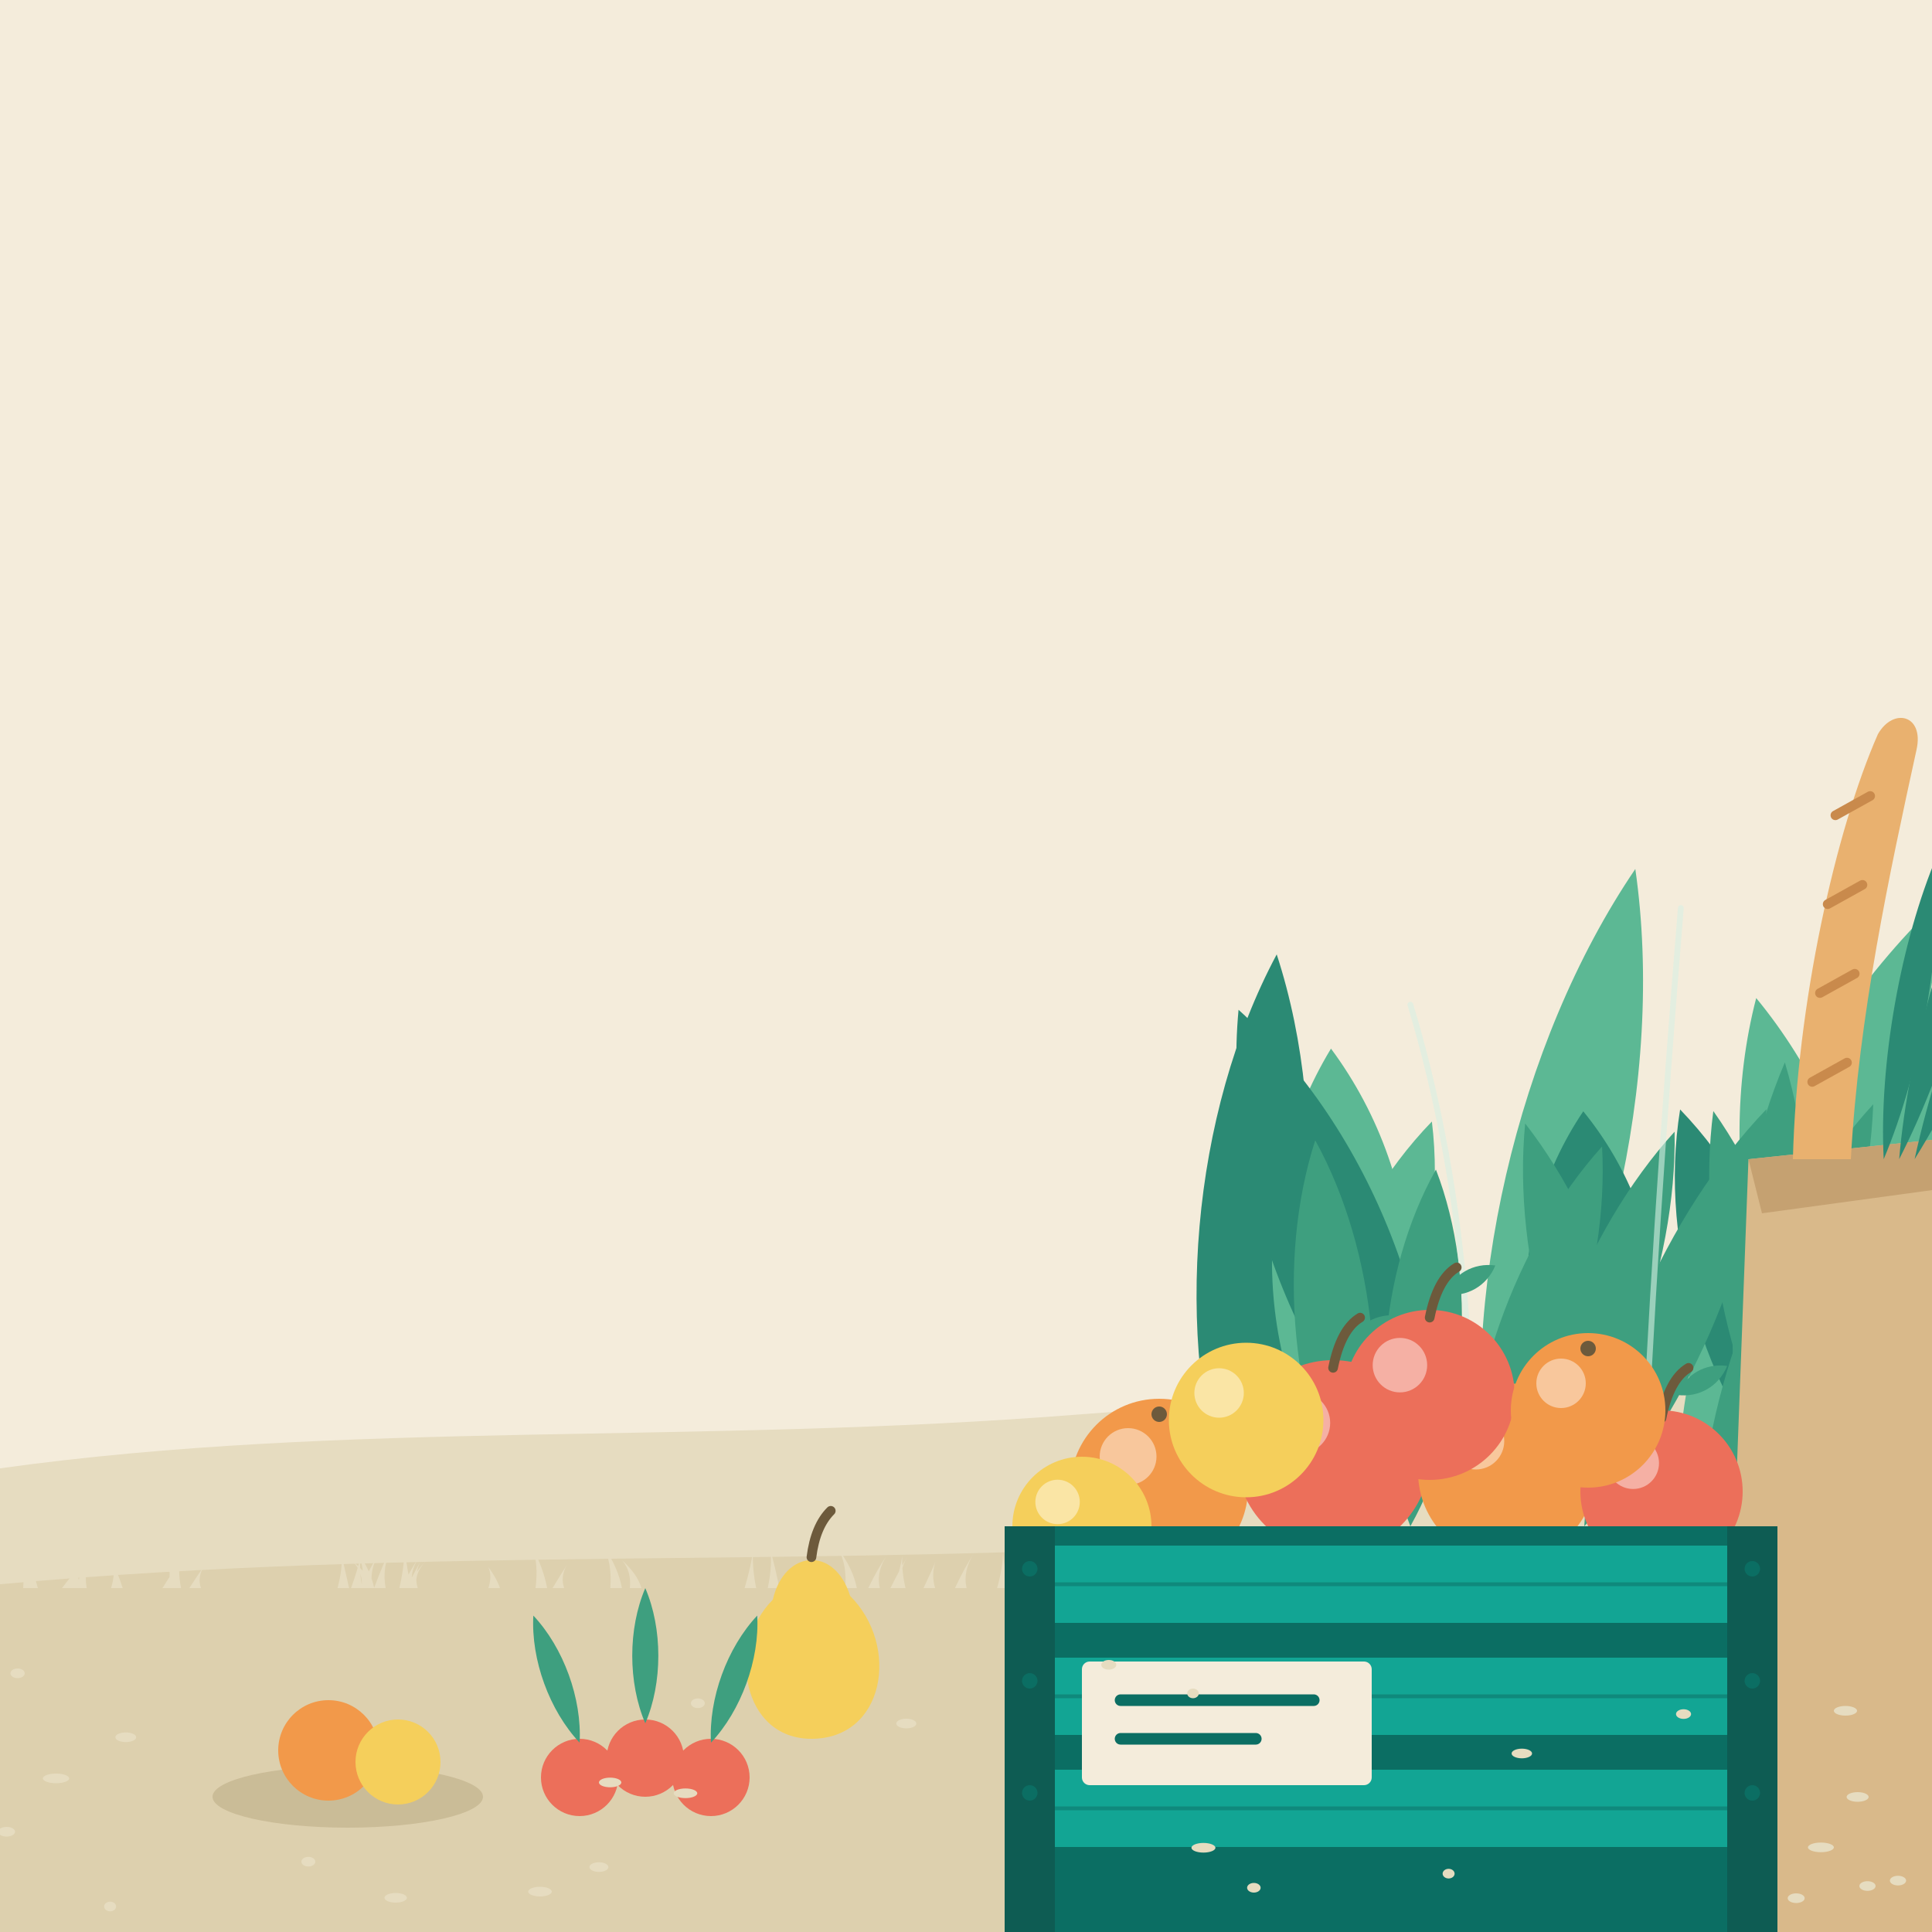
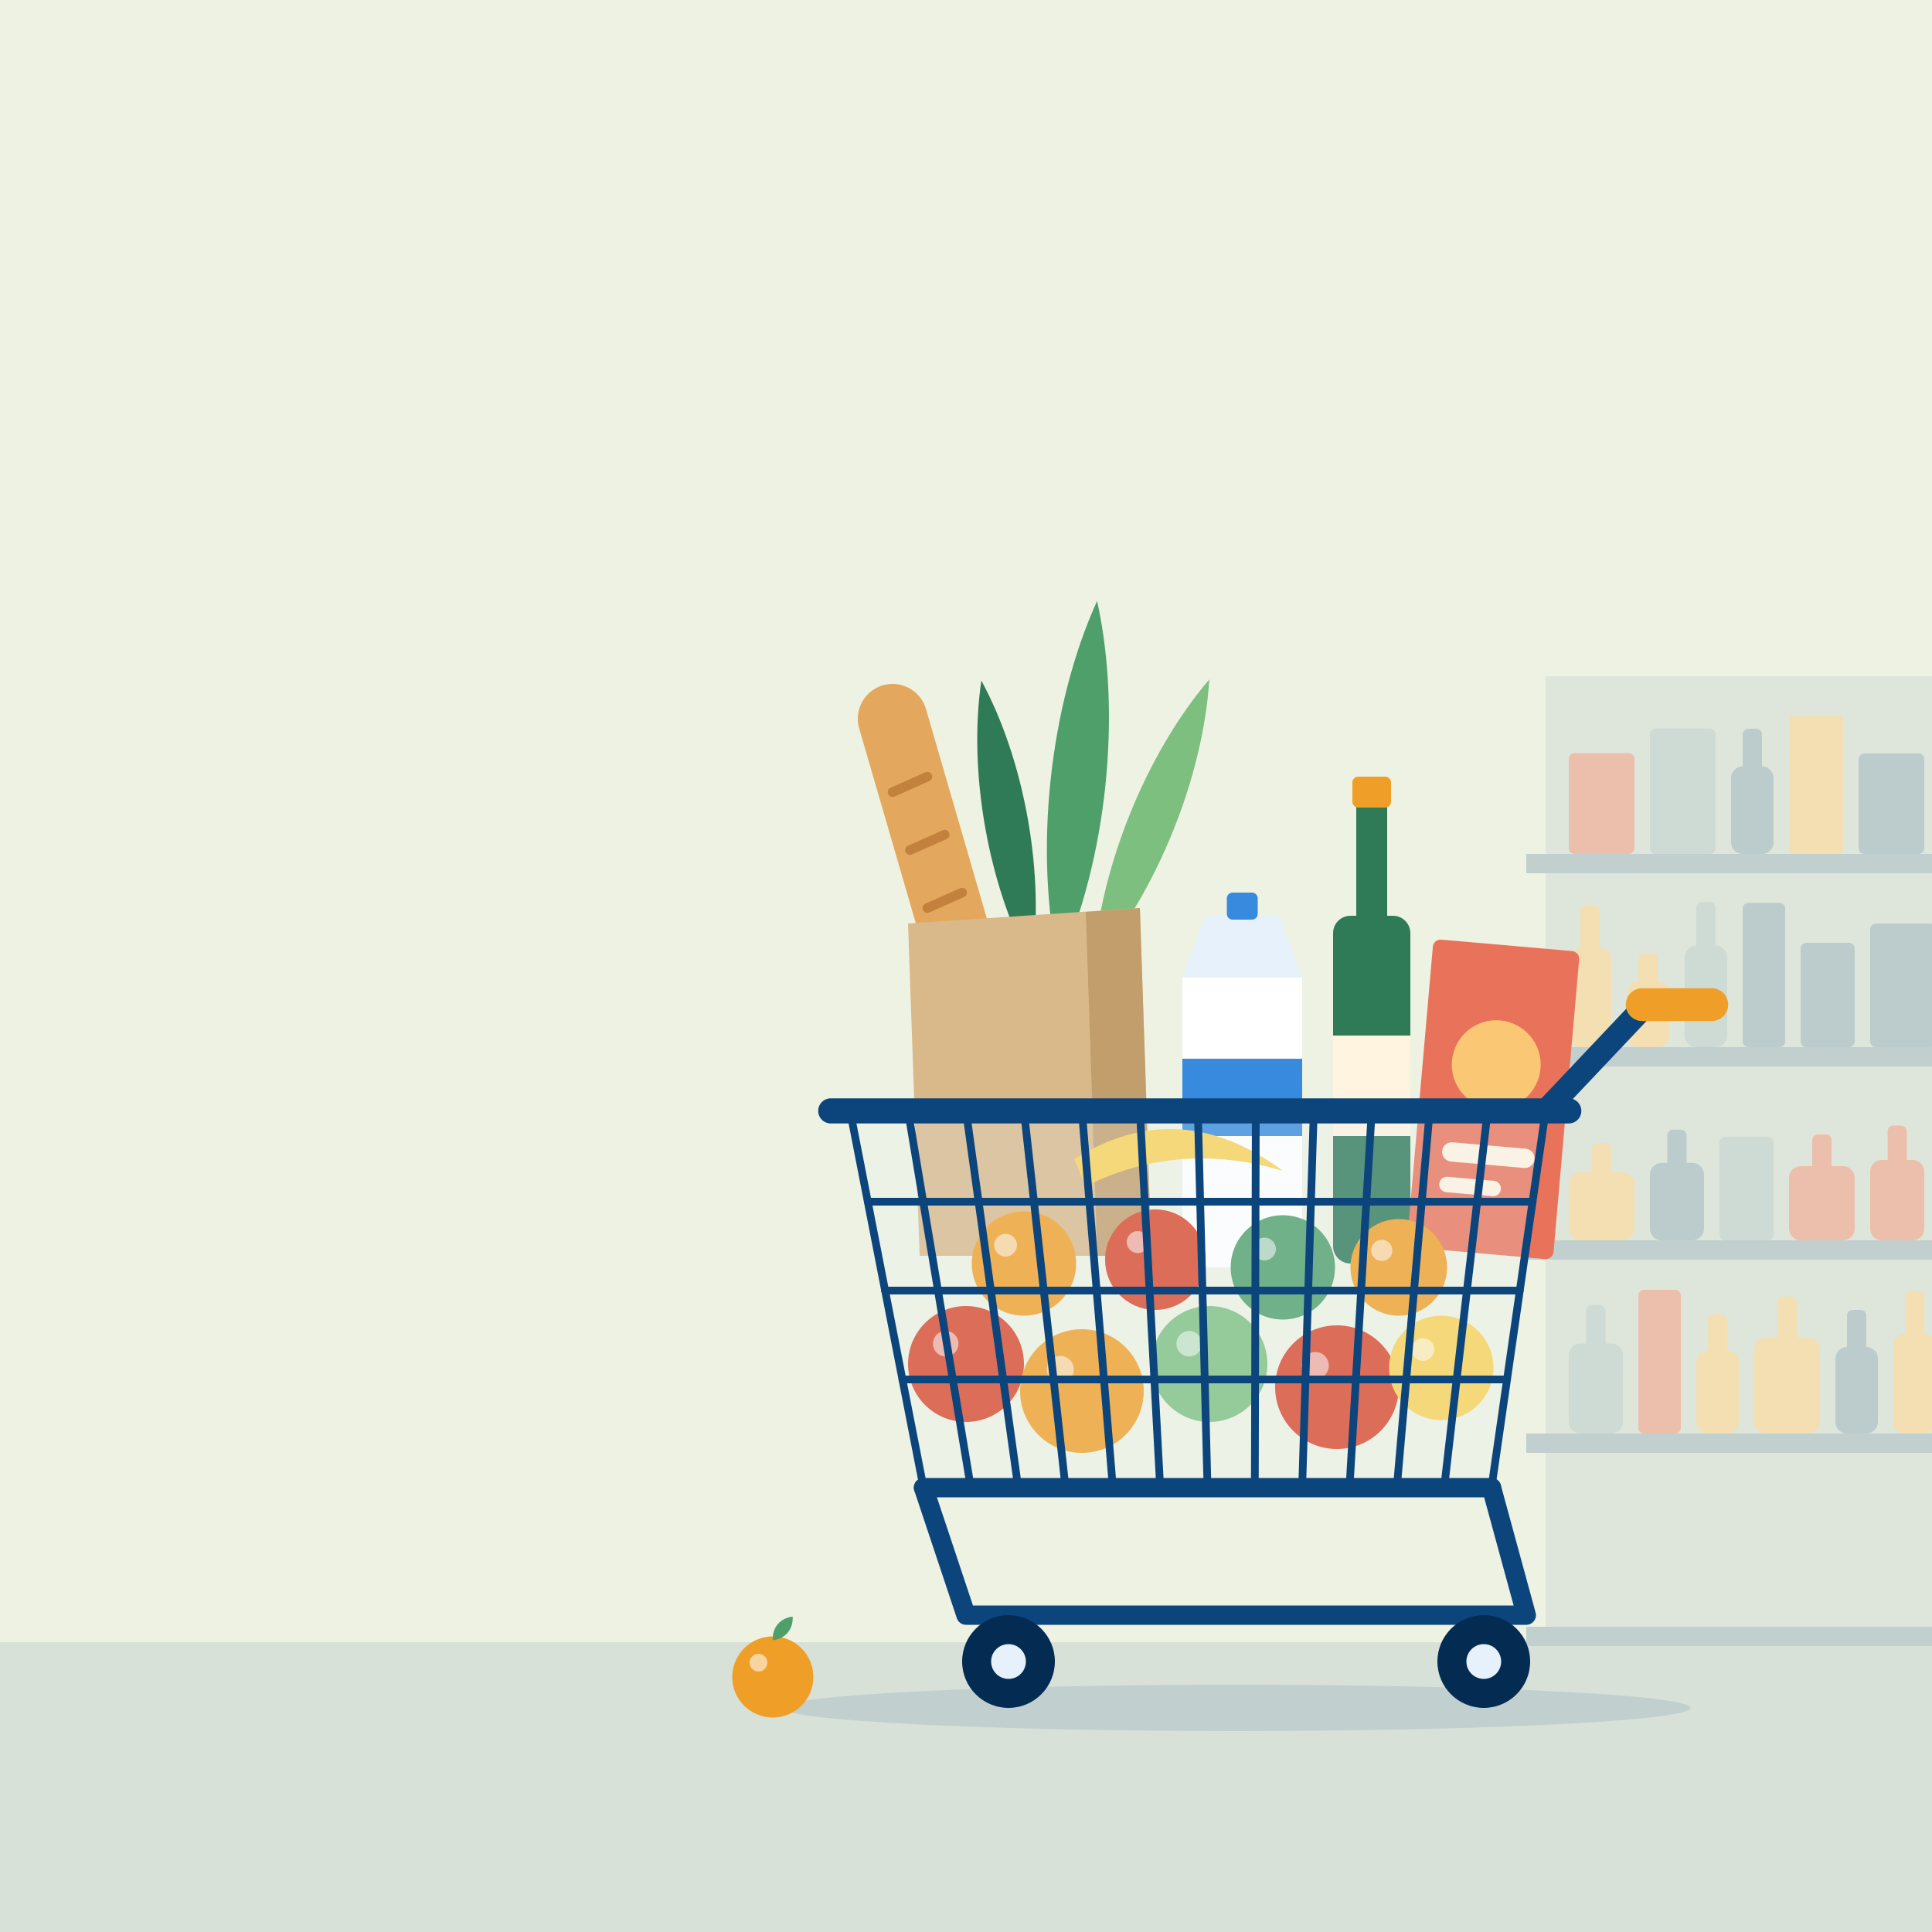
<svg xmlns="http://www.w3.org/2000/svg" viewBox="0 0 1000 1000" width="1000" height="1000">
-   <rect x="0" y="0" width="1000" height="1000" fill="#f4ecdb" />
-   <path d="M0 760C180 735 360 748 560 732C740 718 880 724 1000 712L1000 1000L0 1000Z" fill="#e6dcc0" />
-   <path d="M0 820C220 800 420 812 640 798C800 788 900 792 1000 786L1000 1000L0 1000Z" fill="#ddd0ae" />
-   <path d="M449.4 822Q454.4 811.7 459.2 804.8Q453.4 813.4 455.4 822ZM462.7 822Q466.1 812 467 805.4Q466.7 813.7 468.7 822ZM181.7 822Q185.3 812 186.7 805.4Q185.7 813.7 187.7 822ZM790 822Q792 814.8 789.8 810Q794 816 796 822ZM87.7 822Q91.6 810.1 93.8 802.1Q91.7 812 93.7 822ZM38.9 822Q44.1 808.9 49.3 800.2Q42.9 811.1 44.9 822ZM650.9 822Q652.3 811.3 648.4 804.2Q654.9 813.1 656.9 822ZM12 822Q12.9 811.9 8 805.2Q16 813.6 18 822ZM187.2 822Q188 813.8 182.7 808.3Q191.2 815.2 193.2 822ZM460.9 822Q465.6 812.5 469.4 806.2Q464.9 814.1 466.9 822ZM516.1 822Q519.1 811.2 519.1 804Q520.1 813 522.1 822ZM659.4 822Q661.4 812.4 658.9 806Q663.4 814 665.4 822ZM994.7 822Q999.3 808.8 1003.1 800Q998.7 811 1000.7 822ZM704.8 822Q706.5 813.3 703.5 807.5Q708.8 814.8 710.8 822ZM286 822Q290.3 814.9 293.3 810.2Q290 816.1 292 822ZM397.4 822Q399.9 809.8 398.6 801.7Q401.4 811.8 403.4 822ZM955 822Q955.6 809.8 950.1 801.7Q959 811.8 961 822ZM206.7 822Q209.6 809.4 209.2 801Q210.7 811.5 212.7 822ZM977.4 822Q978.3 812.8 973.5 806.6Q981.4 814.3 983.4 822ZM626.5 822Q628.3 810.3 625.8 802.4Q630.5 812.2 632.5 822ZM84.1 822Q89.4 813.2 94.6 807.3Q88.1 814.7 90.1 822ZM755 822Q756.8 814.6 754 809.7Q759 815.9 761 822ZM98 822Q102.5 815 105.8 810.3Q102 816.2 104 822ZM174.7 822Q177.4 811.7 176.8 804.8Q178.7 813.4 180.7 822ZM187.7 822Q188.9 810.6 184.8 802.9Q191.7 812.5 193.7 822ZM640.7 822Q643.3 814.6 642.4 809.7Q644.7 815.9 646.7 822ZM209.9 822Q215.1 813.6 220.4 808Q213.9 815 215.9 822ZM800.4 822Q805.3 813.4 809.6 807.7Q804.4 814.8 806.4 822ZM207.7 822Q212.4 812.8 216.4 806.7Q211.7 814.3 213.7 822ZM638.8 822Q644.2 814.7 649.7 809.9Q642.8 815.9 644.8 822ZM210.2 822Q214.6 813.7 217.6 808.2Q214.2 815.1 216.2 822ZM326 822Q326.9 813.4 322.1 807.7Q330 814.9 332 822ZM87.1 822Q88.9 811.6 86 804.6Q91.1 813.3 93.1 822ZM598.3 822Q601.1 812.9 600.5 806.9Q602.3 814.5 604.3 822ZM956.1 822Q959.5 812.2 960.3 805.7Q960.1 813.8 962.1 822ZM863.5 822Q864.9 814.2 861 809Q867.5 815.5 869.5 822ZM905.4 822Q907.2 810 904.4 802Q909.4 812 911.4 822ZM186.8 822Q191.9 810.5 196.8 802.9Q190.8 812.4 192.8 822ZM193.6 822Q198.4 809.1 202.7 800.5Q197.6 811.3 199.6 822ZM600.5 822Q601.6 812.6 597.2 806.4Q604.5 814.2 606.5 822ZM35.7 822Q37.4 809 34.5 800.4Q39.7 811.2 41.7 822ZM701.6 822Q706.1 813.7 709.8 808.2Q705.6 815.1 707.6 822ZM593.5 822Q594.9 813.5 591.3 807.8Q597.5 814.9 599.5 822ZM717.4 822Q719 814.9 716 810.2Q721.4 816.1 723.4 822ZM556.4 822Q559.9 809.8 561.2 801.6Q560.4 811.8 562.4 822ZM277.2 822Q278.8 809.3 275.5 800.9Q281.2 811.5 283.2 822ZM13.6 822Q16.3 813.6 15.7 808Q17.6 815 19.6 822ZM57.5 822Q59.8 814.2 58.4 809.1Q61.5 815.5 63.5 822ZM569.2 822Q571.5 814.5 570 809.6Q573.2 815.8 575.2 822ZM887.9 822Q891.7 808.9 893.5 800.2Q891.9 811.1 893.9 822ZM688.2 822Q689.5 811.5 685.5 804.6Q692.2 813.3 694.2 822ZM32.1 822Q37 815.3 41.6 810.8Q36.1 816.4 38.1 822ZM698 822Q698.7 809 693.3 800.4Q702 811.2 704 822ZM633.2 822Q637.3 812.2 639.9 805.7Q637.2 813.8 639.2 822ZM315.9 822Q316.9 808.8 312.1 800Q319.9 811 321.9 822ZM543.1 822Q548 810.5 552.5 802.9Q547.1 812.4 549.1 822ZM734.1 822Q738.5 810.8 741.8 803.3Q738.1 812.6 740.1 822ZM912 822Q915.9 813.1 918 807.1Q916 814.6 918 822ZM897.8 822Q900.4 809.7 899.5 801.4Q901.8 811.7 903.8 822ZM787.5 822Q790.9 809.7 791.7 801.5Q791.5 811.8 793.5 822ZM622 822Q625.4 812.9 626.3 806.8Q626 814.4 628 822ZM605.9 822Q609.5 814.9 611.1 810.1Q609.9 816.1 611.9 822ZM990.3 822Q994.4 809.6 997 801.3Q994.3 811.7 996.3 822ZM385.4 822Q388.8 810.5 389.7 802.9Q389.4 812.5 391.4 822ZM437.5 822Q438.5 809.9 433.9 801.8Q441.5 811.9 443.5 822ZM747.2 822Q750.7 815.2 751.8 810.7Q751.2 816.3 753.2 822ZM478 822Q481.9 813.9 484.1 808.5Q482 815.2 484 822ZM494.3 822Q499.3 811.3 504 804.2Q498.3 813.1 500.3 822ZM252.8 822Q254.9 815.3 252.6 810.9Q256.8 816.4 258.8 822ZM675.1 822Q676.6 814.1 672.9 808.8Q679.1 815.4 681.1 822Z" fill="#e6dcc0" />
-   <path d="M0 0C36.7 -86.1 36.7 -201 0 -287.1C-36.7 -201 -36.7 -86.1 0 0Z" fill="#2b8a74" transform="translate(635.8 780) rotate(5)" />
-   <path d="M0 0C30.2 -63.1 30.2 -147.3 0 -210.5C-30.2 -147.3 -30.2 -63.1 0 0Z" fill="#5cb894" transform="translate(674 780) rotate(18.6)" />
-   <path d="M0 0C47.9 -71.2 47.9 -166.2 0 -237.5C-47.9 -166.2 -47.9 -71.2 0 0Z" fill="#5cb894" transform="translate(700.1 780) rotate(-2.7)" />
-   <path d="M0 0C41.5 -82.9 41.5 -193.4 0 -276.2C-41.5 -193.4 -41.5 -82.9 0 0Z" fill="#2b8a74" transform="translate(741.4 780) rotate(-21.3)" />
-   <path d="M0 0C39.4 -101.7 39.4 -237.2 0 -338.9C-39.4 -237.2 -39.4 -101.7 0 0Z" fill="#5cb894" transform="translate(770.2 780) rotate(13)" />
-   <path d="M0 0C43.6 -63.1 43.6 -147.2 0 -210.2C-43.6 -147.2 -43.6 -63.1 0 0Z" fill="#5cb894" transform="translate(802.7 780) rotate(4.3)" />
-   <path d="M0 0C45.6 -61.5 45.6 -143.5 0 -205C-45.6 -143.5 -45.6 -61.5 0 0Z" fill="#2b8a74" transform="translate(828.8 780) rotate(-2.6)" />
-   <path d="M0 0C42.9 -102.2 42.9 -238.4 0 -340.6C-42.9 -238.4 -42.9 -102.2 0 0Z" fill="#5cb894" transform="translate(867.5 780) rotate(23.4)" />
-   <path d="M0 0C38 -98.4 38 -229.7 0 -328.1C-38 -229.7 -38 -98.4 0 0Z" fill="#5cb894" transform="translate(894.3 780) rotate(24.3)" />
-   <path d="M0 0C32.4 -64.7 32.4 -150.9 0 -215.6C-32.4 -150.9 -32.4 -64.7 0 0Z" fill="#2b8a74" transform="translate(934.1 780) rotate(-17.4)" />
-   <path d="M0 0C41.3 -80.9 41.3 -188.9 0 -269.8C-41.3 -188.9 -41.3 -80.9 0 0Z" fill="#5cb894" transform="translate(967.4 780) rotate(-12.5)" />
-   <path d="M0 0C26 -60.2 26 -140.5 0 -200.7C-26 -140.5 -26 -60.2 0 0Z" fill="#3e9f7f" transform="translate(700 790) rotate(-5.5)" />
-   <path d="M0 0C26 -55.5 26 -129.6 0 -185.1C-26 -129.6 -26 -55.5 0 0Z" fill="#3e9f7f" transform="translate(730 790) rotate(4.1)" />
-   <path d="M0 0C26 -62.5 26 -145.9 0 -208.4C-26 -145.9 -26 -62.5 0 0Z" fill="#3e9f7f" transform="translate(760 790) rotate(19.4)" />
-   <path d="M0 0C26 -65.5 26 -152.7 0 -218.2C-26 -152.7 -26 -65.5 0 0Z" fill="#3e9f7f" transform="translate(790 790) rotate(20.6)" />
-   <path d="M0 0C26 -70.7 26 -164.9 0 -235.6C-26 -164.9 -26 -70.7 0 0Z" fill="#3e9f7f" transform="translate(820 790) rotate(23.6)" />
-   <path d="M0 0C26 -65.1 26 -152 0 -217.1C-26 -152 -26 -65.1 0 0Z" fill="#3e9f7f" transform="translate(850 790) rotate(-16.2)" />
-   <path d="M0 0C26 -70.8 26 -165.2 0 -236.1C-26 -165.2 -26 -70.8 0 0Z" fill="#3e9f7f" transform="translate(880 790) rotate(22.3)" />
-   <path d="M0 0C26 -72.1 26 -168.3 0 -240.5C-26 -168.3 -26 -72.1 0 0Z" fill="#3e9f7f" transform="translate(910 790) rotate(3.3)" />
-   <path d="M0 0C26 -66.4 26 -155 0 -221.4C-26 -155 -26 -66.4 0 0Z" fill="#3e9f7f" transform="translate(940 790) rotate(-13.9)" />
-   <path d="M760 780Q766 640 730 520" fill="none" stroke="#d7f0e3" stroke-width="3" stroke-linecap="round" stroke-linejoin="round" opacity="0.6" />
-   <path d="M850 780Q856 640 870 470" fill="none" stroke="#d7f0e3" stroke-width="3" stroke-linecap="round" stroke-linejoin="round" opacity="0.6" />
-   <path d="M930 780Q936 640 956 560" fill="none" stroke="#d7f0e3" stroke-width="3" stroke-linecap="round" stroke-linejoin="round" opacity="0.6" />
-   <path d="M905 600L1000 590L1000 1000L890 1000Z" fill="#d9b98a" />
-   <path d="M905 600L1000 590L1000 616L912 628Z" fill="#c5a171" />
-   <path d="M928 600C930 520 950 430 972 380C980 366 996 370 992 388C978 452 962 526 958 600Z" fill="#e9b16f" />
-   <path d="M938 560l18 -10" fill="none" stroke="#c98a4c" stroke-width="5" stroke-linecap="round" stroke-linejoin="round" />
-   <path d="M942 514l18 -10" fill="none" stroke="#c98a4c" stroke-width="5" stroke-linecap="round" stroke-linejoin="round" />
-   <path d="M946 468l18 -10" fill="none" stroke="#c98a4c" stroke-width="5" stroke-linecap="round" stroke-linejoin="round" />
-   <path d="M950 422l18 -10" fill="none" stroke="#c98a4c" stroke-width="5" stroke-linecap="round" stroke-linejoin="round" />
-   <path d="M0 0C11 -48 11 -112 0 -160C-11 -112 -11 -48 0 0Z" fill="#2b8a74" transform="translate(975 600) rotate(10)" />
-   <path d="M0 0C11 -55.8 11 -130.2 0 -186C-11 -130.2 -11 -55.8 0 0Z" fill="#2b8a74" transform="translate(983 600) rotate(16)" />
-   <path d="M0 0C11 -63.6 11 -148.4 0 -212C-11 -148.4 -11 -63.6 0 0Z" fill="#2b8a74" transform="translate(991 600) rotate(22)" />
-   <circle cx="600" cy="770" r="46" fill="#f2994a" />
-   <circle cx="583.9" cy="753.9" r="14.7" fill="#ffffff" opacity="0.45" />
-   <circle cx="600" cy="732" r="4" fill="#6d5a3c" />
-   <circle cx="690" cy="754" r="50" fill="#ec6f5a" />
-   <circle cx="672.5" cy="736.5" r="16" fill="#ffffff" opacity="0.45" />
-   <path d="M690 708q4 -20 14 -26" fill="none" stroke="#6d5a3c" stroke-width="5" stroke-linecap="round" stroke-linejoin="round" />
-   <path d="M0 0C7 -9 7 -21 0 -30C-7 -21 -7 -9 0 0Z" fill="#3e9f7f" transform="translate(698 696) rotate(60)" />
-   <circle cx="780" cy="762" r="46" fill="#f2994a" />
-   <circle cx="763.9" cy="745.9" r="14.7" fill="#ffffff" opacity="0.45" />
-   <circle cx="780" cy="724" r="4" fill="#6d5a3c" />
-   <circle cx="860" cy="772" r="42" fill="#ec6f5a" />
-   <circle cx="845.3" cy="757.3" r="13.4" fill="#ffffff" opacity="0.45" />
-   <path d="M860 734q4 -20 14 -26" fill="none" stroke="#6d5a3c" stroke-width="5" stroke-linecap="round" stroke-linejoin="round" />
-   <path d="M0 0C7 -9 7 -21 0 -30C-7 -21 -7 -9 0 0Z" fill="#3e9f7f" transform="translate(868 722) rotate(60)" />
-   <circle cx="645" cy="735" r="40" fill="#f5cf5b" />
-   <circle cx="631" cy="721" r="12.8" fill="#ffffff" opacity="0.45" />
-   <circle cx="740" cy="722" r="44" fill="#ec6f5a" />
-   <circle cx="724.6" cy="706.6" r="14.1" fill="#ffffff" opacity="0.45" />
-   <path d="M740 682q4 -20 14 -26" fill="none" stroke="#6d5a3c" stroke-width="5" stroke-linecap="round" stroke-linejoin="round" />
-   <path d="M0 0C7 -9 7 -21 0 -30C-7 -21 -7 -9 0 0Z" fill="#3e9f7f" transform="translate(748 670) rotate(60)" />
-   <circle cx="822" cy="730" r="40" fill="#f2994a" />
-   <circle cx="808" cy="716" r="12.8" fill="#ffffff" opacity="0.45" />
-   <circle cx="822" cy="698" r="4" fill="#6d5a3c" />
-   <circle cx="560" cy="790" r="36" fill="#f5cf5b" />
-   <circle cx="547.4" cy="777.4" r="11.5" fill="#ffffff" opacity="0.45" />
-   <rect x="520" y="790" width="400" height="210" rx="6" fill="#0b6e63" />
-   <rect x="520" y="800" width="400" height="40" rx="4" fill="#12a594" />
-   <rect x="520" y="858" width="400" height="40" rx="4" fill="#12a594" />
-   <rect x="520" y="916" width="400" height="40" rx="4" fill="#12a594" />
-   <path d="M540 820L900 820" fill="none" stroke="#0b6e63" stroke-width="2" stroke-linecap="round" stroke-linejoin="round" opacity="0.5" />
-   <path d="M540 878L900 878" fill="none" stroke="#0b6e63" stroke-width="2" stroke-linecap="round" stroke-linejoin="round" opacity="0.5" />
-   <path d="M540 936L900 936" fill="none" stroke="#0b6e63" stroke-width="2" stroke-linecap="round" stroke-linejoin="round" opacity="0.5" />
-   <rect x="520" y="790" width="26" height="210" fill="#0e5c53" />
-   <rect x="894" y="790" width="26" height="210" fill="#0e5c53" />
-   <circle cx="533" cy="812" r="4" fill="#0b6e63" />
-   <circle cx="533" cy="870" r="4" fill="#0b6e63" />
-   <circle cx="533" cy="928" r="4" fill="#0b6e63" />
-   <circle cx="907" cy="812" r="4" fill="#0b6e63" />
-   <circle cx="907" cy="870" r="4" fill="#0b6e63" />
-   <circle cx="907" cy="928" r="4" fill="#0b6e63" />
-   <rect x="560" y="860" width="150" height="64" rx="4" fill="#f4ecdb" />
-   <path d="M580 880h100M580 900h70" fill="none" stroke="#0b6e63" stroke-width="6" stroke-linecap="round" stroke-linejoin="round" />
-   <path d="M420 900C384 900 376 852 400 828C406 802 432 800 440 826C466 852 458 900 420 900Z" fill="#f5cf5b" />
-   <path d="M420 806q2 -16 10 -24" fill="none" stroke="#6d5a3c" stroke-width="5" stroke-linecap="round" stroke-linejoin="round" />
-   <circle cx="300" cy="920" r="20" fill="#ec6f5a" />
-   <circle cx="334" cy="910" r="20" fill="#ec6f5a" />
-   <circle cx="368" cy="920" r="20" fill="#ec6f5a" />
-   <path d="M0 0C9 -21 9 -49 0 -70C-9 -49 -9 -21 0 0Z" fill="#3e9f7f" transform="translate(300 902) rotate(-20)" />
-   <path d="M0 0C9 -21 9 -49 0 -70C-9 -49 -9 -21 0 0Z" fill="#3e9f7f" transform="translate(334 892) rotate(0)" />
-   <path d="M0 0C9 -21 9 -49 0 -70C-9 -49 -9 -21 0 0Z" fill="#3e9f7f" transform="translate(368 902) rotate(20)" />
-   <ellipse cx="180" cy="930" rx="70" ry="16" fill="#b8a77f" opacity="0.5" />
-   <circle cx="170" cy="906" r="26" fill="#f2994a" />
-   <circle cx="206" cy="912" r="22" fill="#f5cf5b" />
-   <ellipse cx="622.9" cy="956.4" rx="6.2" ry="2.5" fill="#e6dcc0" />
-   <ellipse cx="942.5" cy="956.2" rx="6.7" ry="2.5" fill="#e6dcc0" />
-   <ellipse cx="29" cy="920.5" rx="6.8" ry="2.5" fill="#e6dcc0" />
-   <ellipse cx="649" cy="977.1" rx="3.5" ry="2.5" fill="#e6dcc0" />
-   <ellipse cx="469.1" cy="892.1" rx="5.2" ry="2.5" fill="#e6dcc0" />
-   <ellipse cx="573.9" cy="861.7" rx="3.9" ry="2.5" fill="#e6dcc0" />
-   <ellipse cx="279.5" cy="979.1" rx="6.1" ry="2.5" fill="#e6dcc0" />
-   <ellipse cx="159.6" cy="963.6" rx="3.6" ry="2.5" fill="#e6dcc0" />
-   <ellipse cx="617.5" cy="876.5" rx="3" ry="2.5" fill="#e6dcc0" />
-   <ellipse cx="871.4" cy="887.2" rx="3.9" ry="2.5" fill="#e6dcc0" />
-   <ellipse cx="982.4" cy="973.4" rx="4.2" ry="2.5" fill="#e6dcc0" />
-   <ellipse cx="961.5" cy="930.1" rx="5.7" ry="2.5" fill="#e6dcc0" />
-   <ellipse cx="204.8" cy="982.3" rx="5.8" ry="2.5" fill="#e6dcc0" />
-   <ellipse cx="966.6" cy="976.2" rx="4.2" ry="2.5" fill="#e6dcc0" />
-   <ellipse cx="361.2" cy="881.6" rx="3.6" ry="2.5" fill="#e6dcc0" />
-   <ellipse cx="65.1" cy="899.2" rx="5.4" ry="2.5" fill="#e6dcc0" />
-   <ellipse cx="3.4" cy="948.1" rx="4.4" ry="2.5" fill="#e6dcc0" />
-   <ellipse cx="310" cy="966.4" rx="4.9" ry="2.5" fill="#e6dcc0" />
-   <ellipse cx="315.8" cy="922.6" rx="5.8" ry="2.5" fill="#e6dcc0" />
-   <ellipse cx="57" cy="986.8" rx="3.1" ry="2.5" fill="#e6dcc0" />
-   <ellipse cx="749.8" cy="969.8" rx="3.1" ry="2.5" fill="#e6dcc0" />
-   <ellipse cx="787.7" cy="907.6" rx="5.3" ry="2.5" fill="#e6dcc0" />
-   <ellipse cx="9.1" cy="866.1" rx="3.7" ry="2.5" fill="#e6dcc0" />
-   <ellipse cx="955.2" cy="885.5" rx="6" ry="2.5" fill="#e6dcc0" />
-   <ellipse cx="929.7" cy="982.5" rx="4.4" ry="2.5" fill="#e6dcc0" />
-   <ellipse cx="354.8" cy="928.2" rx="6.1" ry="2.5" fill="#e6dcc0" />
+   <rect x="0" y="0" width="1000" height="1000" fill="#eef2e2" />
+   <rect x="0" y="850" width="1000" height="150" fill="#d7e1d8" />
+   <rect x="800" y="350" width="200" height="500" fill="#dee6db" />
+   <rect x="790" y="442" width="210" height="10" fill="#c1cfce" />
+   <rect x="812" y="389.8" width="34" height="52.2" rx="3" fill="#ecbfac" />
+   <rect x="854" y="377.1" width="34" height="64.9" rx="3" fill="#cedad4" />
+   <rect x="896" y="396.7" width="22" height="45.3" rx="6" fill="#bccccc" />
+   <rect x="902" y="377.2" width="10" height="25.9" rx="3" fill="#bccccc" />
+   <rect x="926" y="370.2" width="28" height="71.8" rx="3" fill="#f3dfb1" />
+   <rect x="962" y="390" width="34" height="52" rx="3" fill="#bccccc" />
+   <rect x="790" y="542" width="210" height="10" fill="#c1cfce" />
+   <rect x="812" y="490.7" width="22" height="51.3" rx="6" fill="#f3dfb1" />
+   <rect x="818" y="468.7" width="10" height="29.3" rx="3" fill="#f3dfb1" />
+   <rect x="842" y="508.1" width="22" height="33.9" rx="6" fill="#f3dfb1" />
+   <rect x="848" y="493.6" width="10" height="19.4" rx="3" fill="#f3dfb1" />
+   <rect x="872" y="489.4" width="22" height="52.6" rx="6" fill="#cedad4" />
+   <rect x="878" y="466.9" width="10" height="30" rx="3" fill="#cedad4" />
+   <rect x="902" y="467.3" width="22" height="74.7" rx="3" fill="#bccccc" />
+   <rect x="932" y="488" width="28" height="54" rx="3" fill="#bccccc" />
+   <rect x="968" y="478" width="34" height="64" rx="3" fill="#bccccc" />
+   <rect x="790" y="642" width="210" height="10" fill="#c1cfce" />
+   <rect x="812" y="606.8" width="34" height="35.2" rx="6" fill="#f3dfb1" />
+   <rect x="824" y="591.7" width="10" height="20.1" rx="3" fill="#f3dfb1" />
+   <rect x="854" y="601.9" width="28" height="40.1" rx="6" fill="#bccccc" />
+   <rect x="863" y="584.7" width="10" height="22.9" rx="3" fill="#bccccc" />
+   <rect x="890" y="588.4" width="28" height="53.6" rx="3" fill="#cedad4" />
+   <rect x="926" y="603.6" width="34" height="38.4" rx="6" fill="#ecbfac" />
+   <rect x="938" y="587.2" width="10" height="21.9" rx="3" fill="#ecbfac" />
+   <rect x="968" y="600.4" width="28" height="41.6" rx="6" fill="#ecbfac" />
+   <rect x="977" y="582.6" width="10" height="23.8" rx="3" fill="#ecbfac" />
+   <rect x="790" y="742" width="210" height="10" fill="#c1cfce" />
+   <rect x="812" y="695.4" width="28" height="46.6" rx="6" fill="#cedad4" />
+   <rect x="821" y="675.5" width="10" height="26.6" rx="3" fill="#cedad4" />
+   <rect x="848" y="667.6" width="22" height="74.4" rx="3" fill="#ecbfac" />
+   <rect x="878" y="698.9" width="22" height="43.1" rx="6" fill="#f3dfb1" />
+   <rect x="884" y="680.4" width="10" height="24.6" rx="3" fill="#f3dfb1" />
+   <rect x="908" y="692.4" width="34" height="49.6" rx="6" fill="#f3dfb1" />
+   <rect x="920" y="671.1" width="10" height="28.4" rx="3" fill="#f3dfb1" />
+   <rect x="950" y="697.2" width="22" height="44.8" rx="6" fill="#bccccc" />
+   <rect x="956" y="678" width="10" height="25.6" rx="3" fill="#bccccc" />
+   <rect x="980" y="690.4" width="22" height="51.6" rx="6" fill="#f3dfb1" />
+   <rect x="986" y="668.3" width="10" height="29.5" rx="3" fill="#f3dfb1" />
+   <rect x="790" y="842" width="210" height="10" fill="#c1cfce" />
+   <ellipse cx="640" cy="884" rx="235" ry="12" fill="#c1cfce" />
+   <path d="M505 520L462 372" fill="none" stroke="#E3A85E" stroke-width="36" stroke-linecap="round" stroke-linejoin="round" />
+   <path d="M480 470L498 462" fill="none" stroke="#C2823E" stroke-width="5" stroke-linecap="round" stroke-linejoin="round" />
+   <path d="M471 440L489 432" fill="none" stroke="#C2823E" stroke-width="5" stroke-linecap="round" stroke-linejoin="round" />
+   <path d="M462 410L480 402" fill="none" stroke="#C2823E" stroke-width="5" stroke-linecap="round" stroke-linejoin="round" />
+   <path d="M0 0C19 -57 19 -133 0 -190C-19 -133 -19 -57 0 0Z" fill="#4E9F6A" transform="translate(548 500) rotate(6)" />
+   <path d="M0 0C16 -48 16 -112 0 -160C-16 -112 -16 -48 0 0Z" fill="#7DBF7F" transform="translate(566 500) rotate(22)" />
+   <path d="M0 0C15 -45 15 -105 0 -150C-15 -105 -15 -45 0 0Z" fill="#2F7A57" transform="translate(534 500) rotate(-10)" />
+   <path d="M470 478L590 470L596 650L476 650Z" fill="#D9B98A" />
+   <path d="M562 472L590 470L596 650L568 650Z" fill="#C19E6C" />
+   <path d="M612 506L674 506L662 474L624 474Z" fill="#E6F1FB" />
+   <rect x="612" y="506" width="62" height="150" fill="#FFFFFF" />
+   <rect x="612" y="548" width="62" height="40" fill="#378ADD" />
+   <rect x="635" y="462" width="16" height="14" rx="3" fill="#378ADD" />
+   <rect x="702" y="414" width="16" height="72" rx="4" fill="#2F7A57" />
+   <rect x="690" y="474" width="40" height="180" rx="9" fill="#2F7A57" />
+   <rect x="700" y="402" width="20" height="16" rx="3" fill="#EF9F27" />
+   <rect x="690" y="536" width="40" height="52" fill="#FFF4DF" />
+   <g transform="translate(742 486) rotate(5)">
+     <rect x="0" y="0" width="76" height="160" rx="4" fill="#E8735A" />
+     <circle cx="38" cy="62" r="23" fill="#FAC775" />
+     <rect x="14" y="104" width="48" height="10" rx="5" fill="#FFF4DF" />
+     <rect x="14" y="122" width="32" height="8" rx="4" fill="#FFF4DF" />
+   </g>
+   <path d="M556 600Q610 566 664 606Q610 590 562 614Z" fill="#F7D154" />
+   <circle cx="500" cy="706" r="30" fill="#D9482B" />
+   <circle cx="489.5" cy="695.5" r="6.6" fill="#FFFFFF" opacity="0.55" />
+   <circle cx="560" cy="720" r="32" fill="#EF9F27" />
+   <circle cx="548.8" cy="708.8" r="7" fill="#FFFFFF" opacity="0.55" />
+   <circle cx="626" cy="706" r="30" fill="#7DBF7F" />
+   <circle cx="615.5" cy="695.5" r="6.6" fill="#FFFFFF" opacity="0.55" />
+   <circle cx="692" cy="718" r="32" fill="#D9482B" />
+   <circle cx="680.8" cy="706.8" r="7" fill="#FFFFFF" opacity="0.55" />
+   <circle cx="746" cy="708" r="27" fill="#F7D154" />
+   <circle cx="736.5" cy="698.5" r="5.9" fill="#FFFFFF" opacity="0.55" />
+   <circle cx="530" cy="654" r="27" fill="#EF9F27" />
+   <circle cx="520.5" cy="644.5" r="5.9" fill="#FFFFFF" opacity="0.55" />
+   <circle cx="598" cy="652" r="26" fill="#D9482B" />
+   <circle cx="588.9" cy="642.9" r="5.7" fill="#FFFFFF" opacity="0.55" />
+   <circle cx="664" cy="656" r="27" fill="#4E9F6A" />
+   <circle cx="654.5" cy="646.5" r="5.9" fill="#FFFFFF" opacity="0.55" />
+   <circle cx="724" cy="656" r="25" fill="#EF9F27" />
+   <circle cx="715.2" cy="647.2" r="5.5" fill="#FFFFFF" opacity="0.55" />
+   <path d="M440 575L800 575L772 770L478 770Z" fill="#E6F1FB" opacity="0.22" />
+   <path d="M440 575L478 770" fill="none" stroke="#0C447C" stroke-width="4" stroke-linecap="round" stroke-linejoin="round" />
+   <path d="M470 575L502.5 770" fill="none" stroke="#0C447C" stroke-width="4" stroke-linecap="round" stroke-linejoin="round" />
+   <path d="M500 575L527 770" fill="none" stroke="#0C447C" stroke-width="4" stroke-linecap="round" stroke-linejoin="round" />
+   <path d="M530 575L551.5 770" fill="none" stroke="#0C447C" stroke-width="4" stroke-linecap="round" stroke-linejoin="round" />
+   <path d="M560 575L576 770" fill="none" stroke="#0C447C" stroke-width="4" stroke-linecap="round" stroke-linejoin="round" />
+   <path d="M590 575L600.5 770" fill="none" stroke="#0C447C" stroke-width="4" stroke-linecap="round" stroke-linejoin="round" />
+   <path d="M620 575L625 770" fill="none" stroke="#0C447C" stroke-width="4" stroke-linecap="round" stroke-linejoin="round" />
+   <path d="M650 575L649.5 770" fill="none" stroke="#0C447C" stroke-width="4" stroke-linecap="round" stroke-linejoin="round" />
+   <path d="M680 575L674 770" fill="none" stroke="#0C447C" stroke-width="4" stroke-linecap="round" stroke-linejoin="round" />
+   <path d="M710 575L698.5 770" fill="none" stroke="#0C447C" stroke-width="4" stroke-linecap="round" stroke-linejoin="round" />
+   <path d="M740 575L723 770" fill="none" stroke="#0C447C" stroke-width="4" stroke-linecap="round" stroke-linejoin="round" />
+   <path d="M770 575L747.5 770" fill="none" stroke="#0C447C" stroke-width="4" stroke-linecap="round" stroke-linejoin="round" />
+   <path d="M800 575L772 770" fill="none" stroke="#0C447C" stroke-width="4" stroke-linecap="round" stroke-linejoin="round" />
+   <path d="M449.2 622L793.3 622" fill="none" stroke="#0C447C" stroke-width="4" stroke-linecap="round" stroke-linejoin="round" />
+   <path d="M458.1 668L786.6 668" fill="none" stroke="#0C447C" stroke-width="4" stroke-linecap="round" stroke-linejoin="round" />
+   <path d="M467.1 714L780 714" fill="none" stroke="#0C447C" stroke-width="4" stroke-linecap="round" stroke-linejoin="round" />
+   <path d="M430 575L812 575" fill="none" stroke="#0C447C" stroke-width="13" stroke-linecap="round" stroke-linejoin="round" />
+   <path d="M478 770L772 770" fill="none" stroke="#0C447C" stroke-width="10" stroke-linecap="round" stroke-linejoin="round" />
+   <path d="M800 575L852 520L884 520" fill="none" stroke="#0C447C" stroke-width="12" stroke-linecap="round" stroke-linejoin="round" />
+   <path d="M850 520L886 520" fill="none" stroke="#EF9F27" stroke-width="17" stroke-linecap="round" stroke-linejoin="round" />
+   <path d="M478 770L500 836L790 836L772 770" fill="none" stroke="#0C447C" stroke-width="10" stroke-linecap="round" stroke-linejoin="round" />
+   <circle cx="522" cy="860" r="24" fill="#042C53" />
+   <circle cx="522" cy="860" r="9" fill="#E6F1FB" />
+   <circle cx="768" cy="860" r="24" fill="#042C53" />
+   <circle cx="768" cy="860" r="9" fill="#E6F1FB" />
+   <circle cx="400" cy="868" r="21" fill="#EF9F27" />
+   <circle cx="392.6" cy="860.6" r="4.6" fill="#FFFFFF" opacity="0.55" />
+   <path d="M0 0C4.5 -4.8 4.5 -11.2 0 -16C-4.5 -11.2 -4.5 -4.8 0 0Z" fill="#4E9F6A" transform="translate(400 849) rotate(40)" />
</svg>
